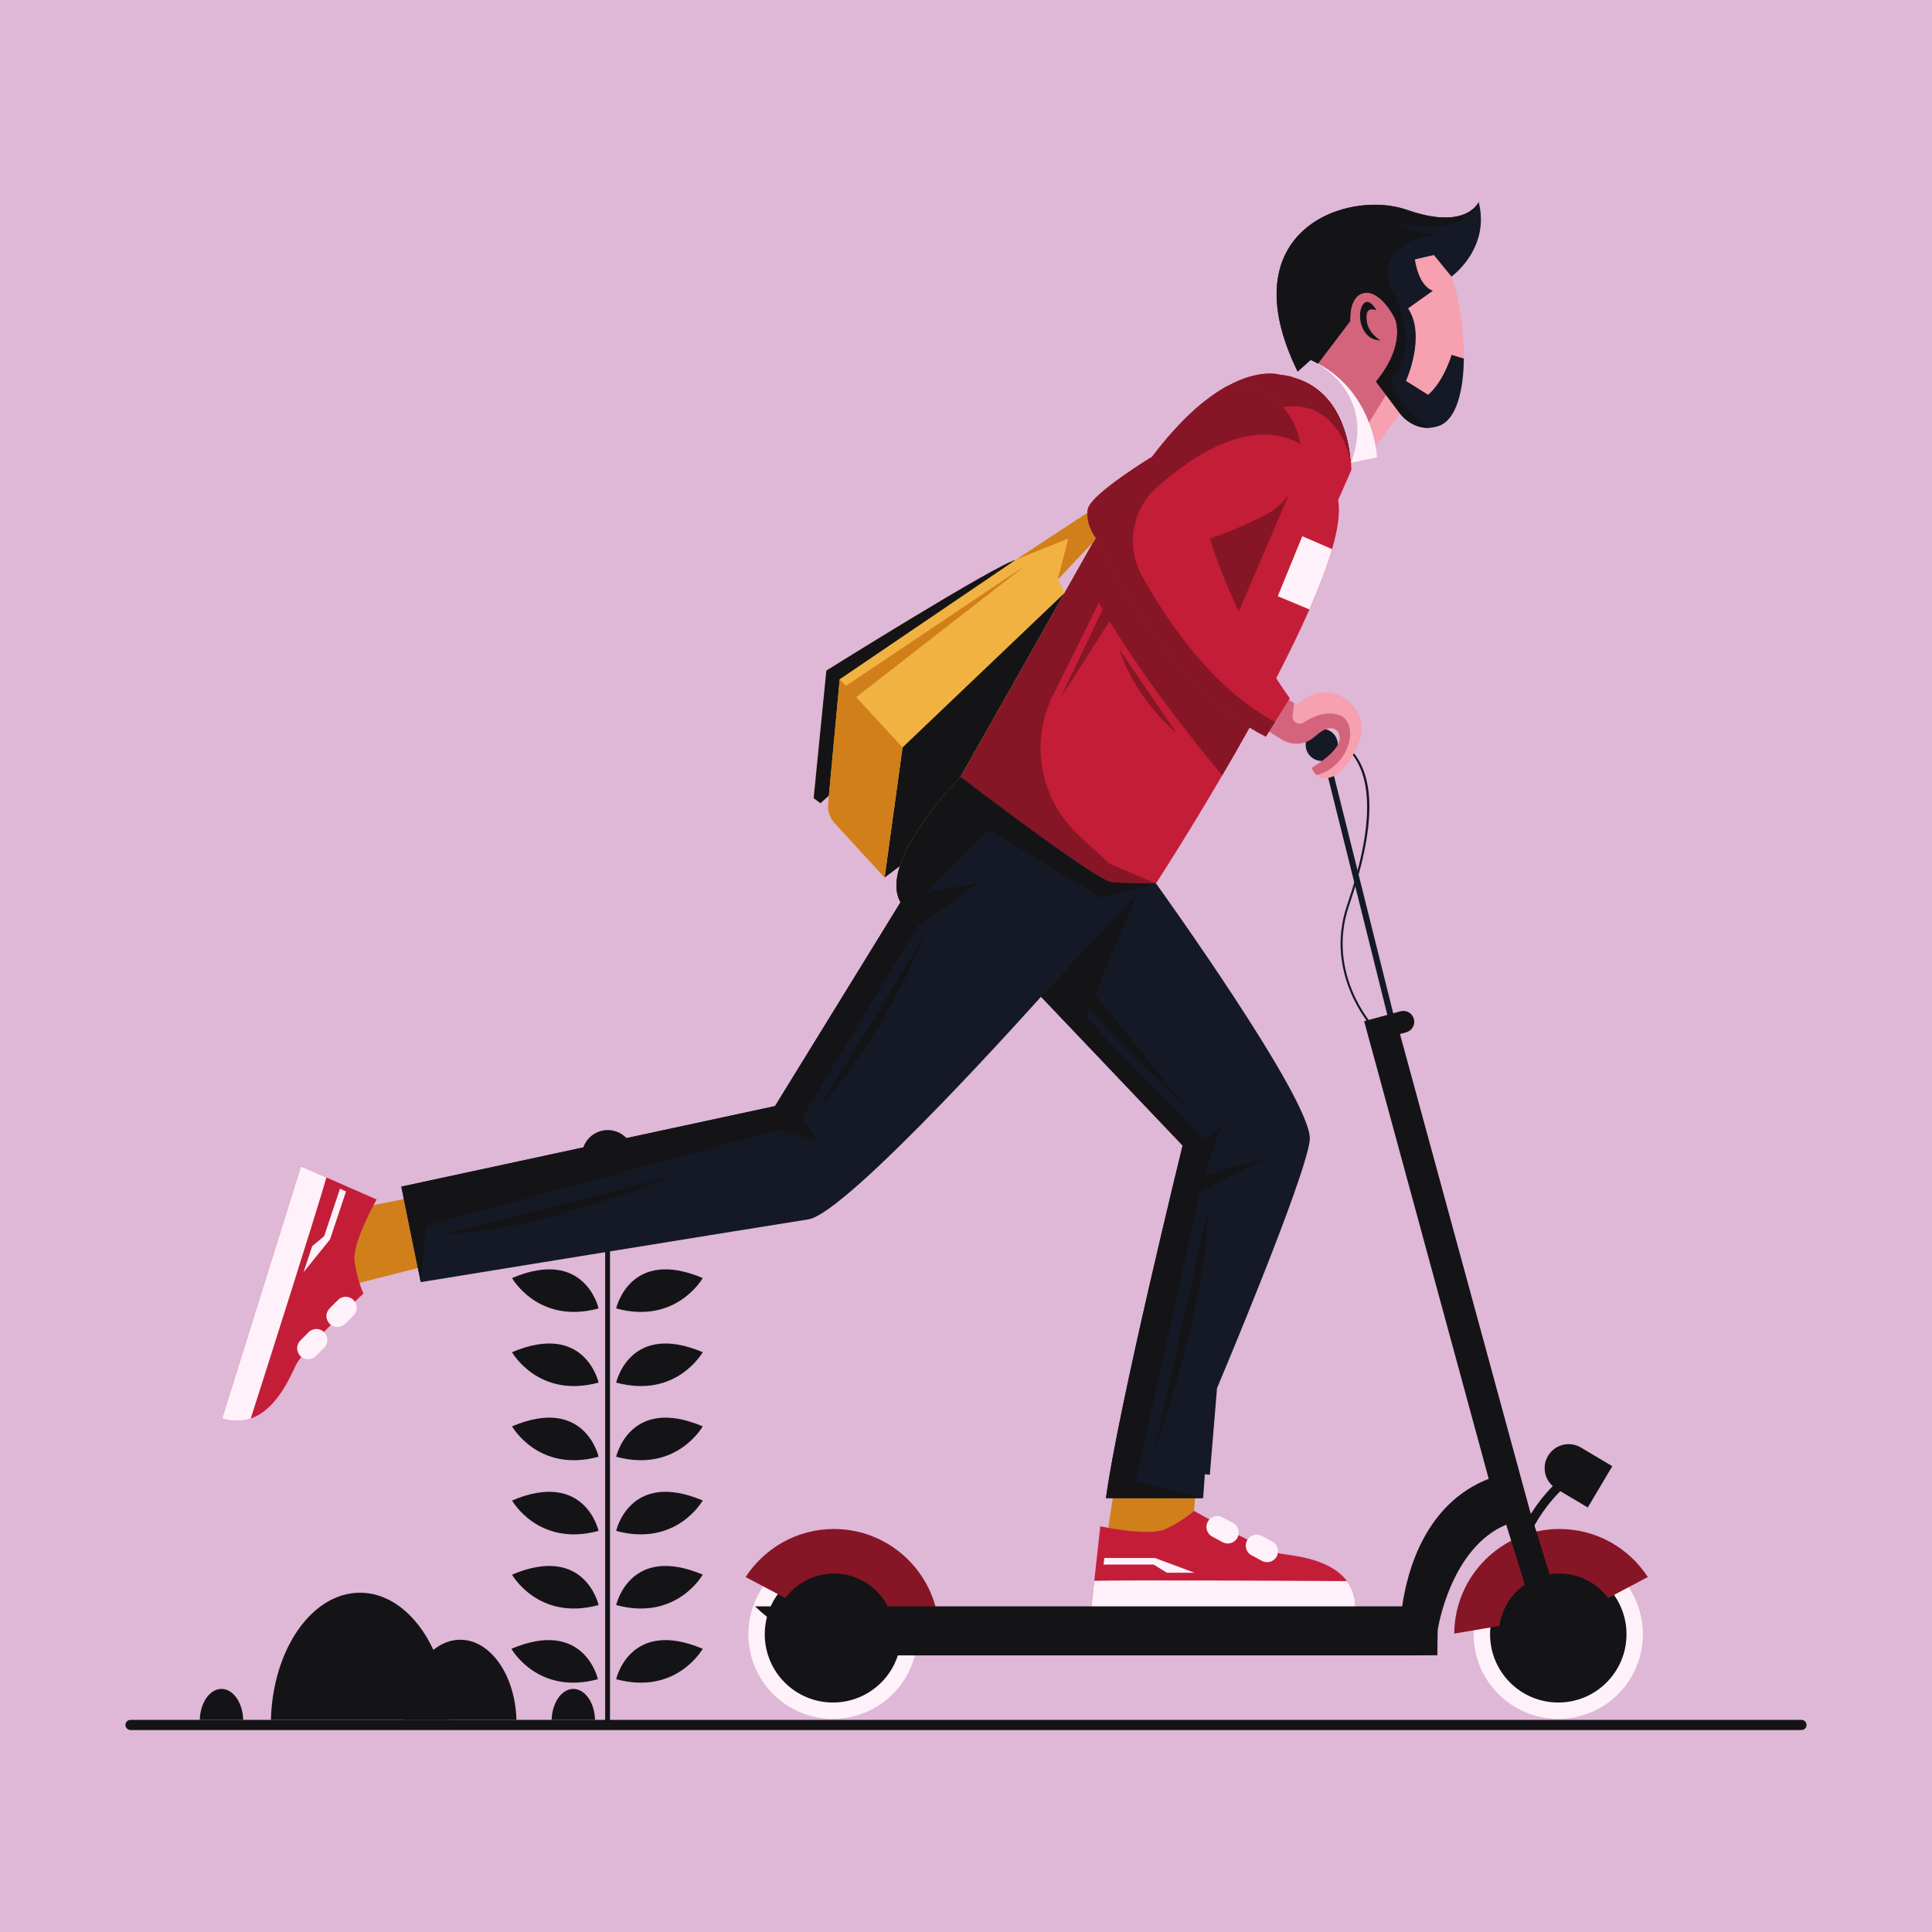
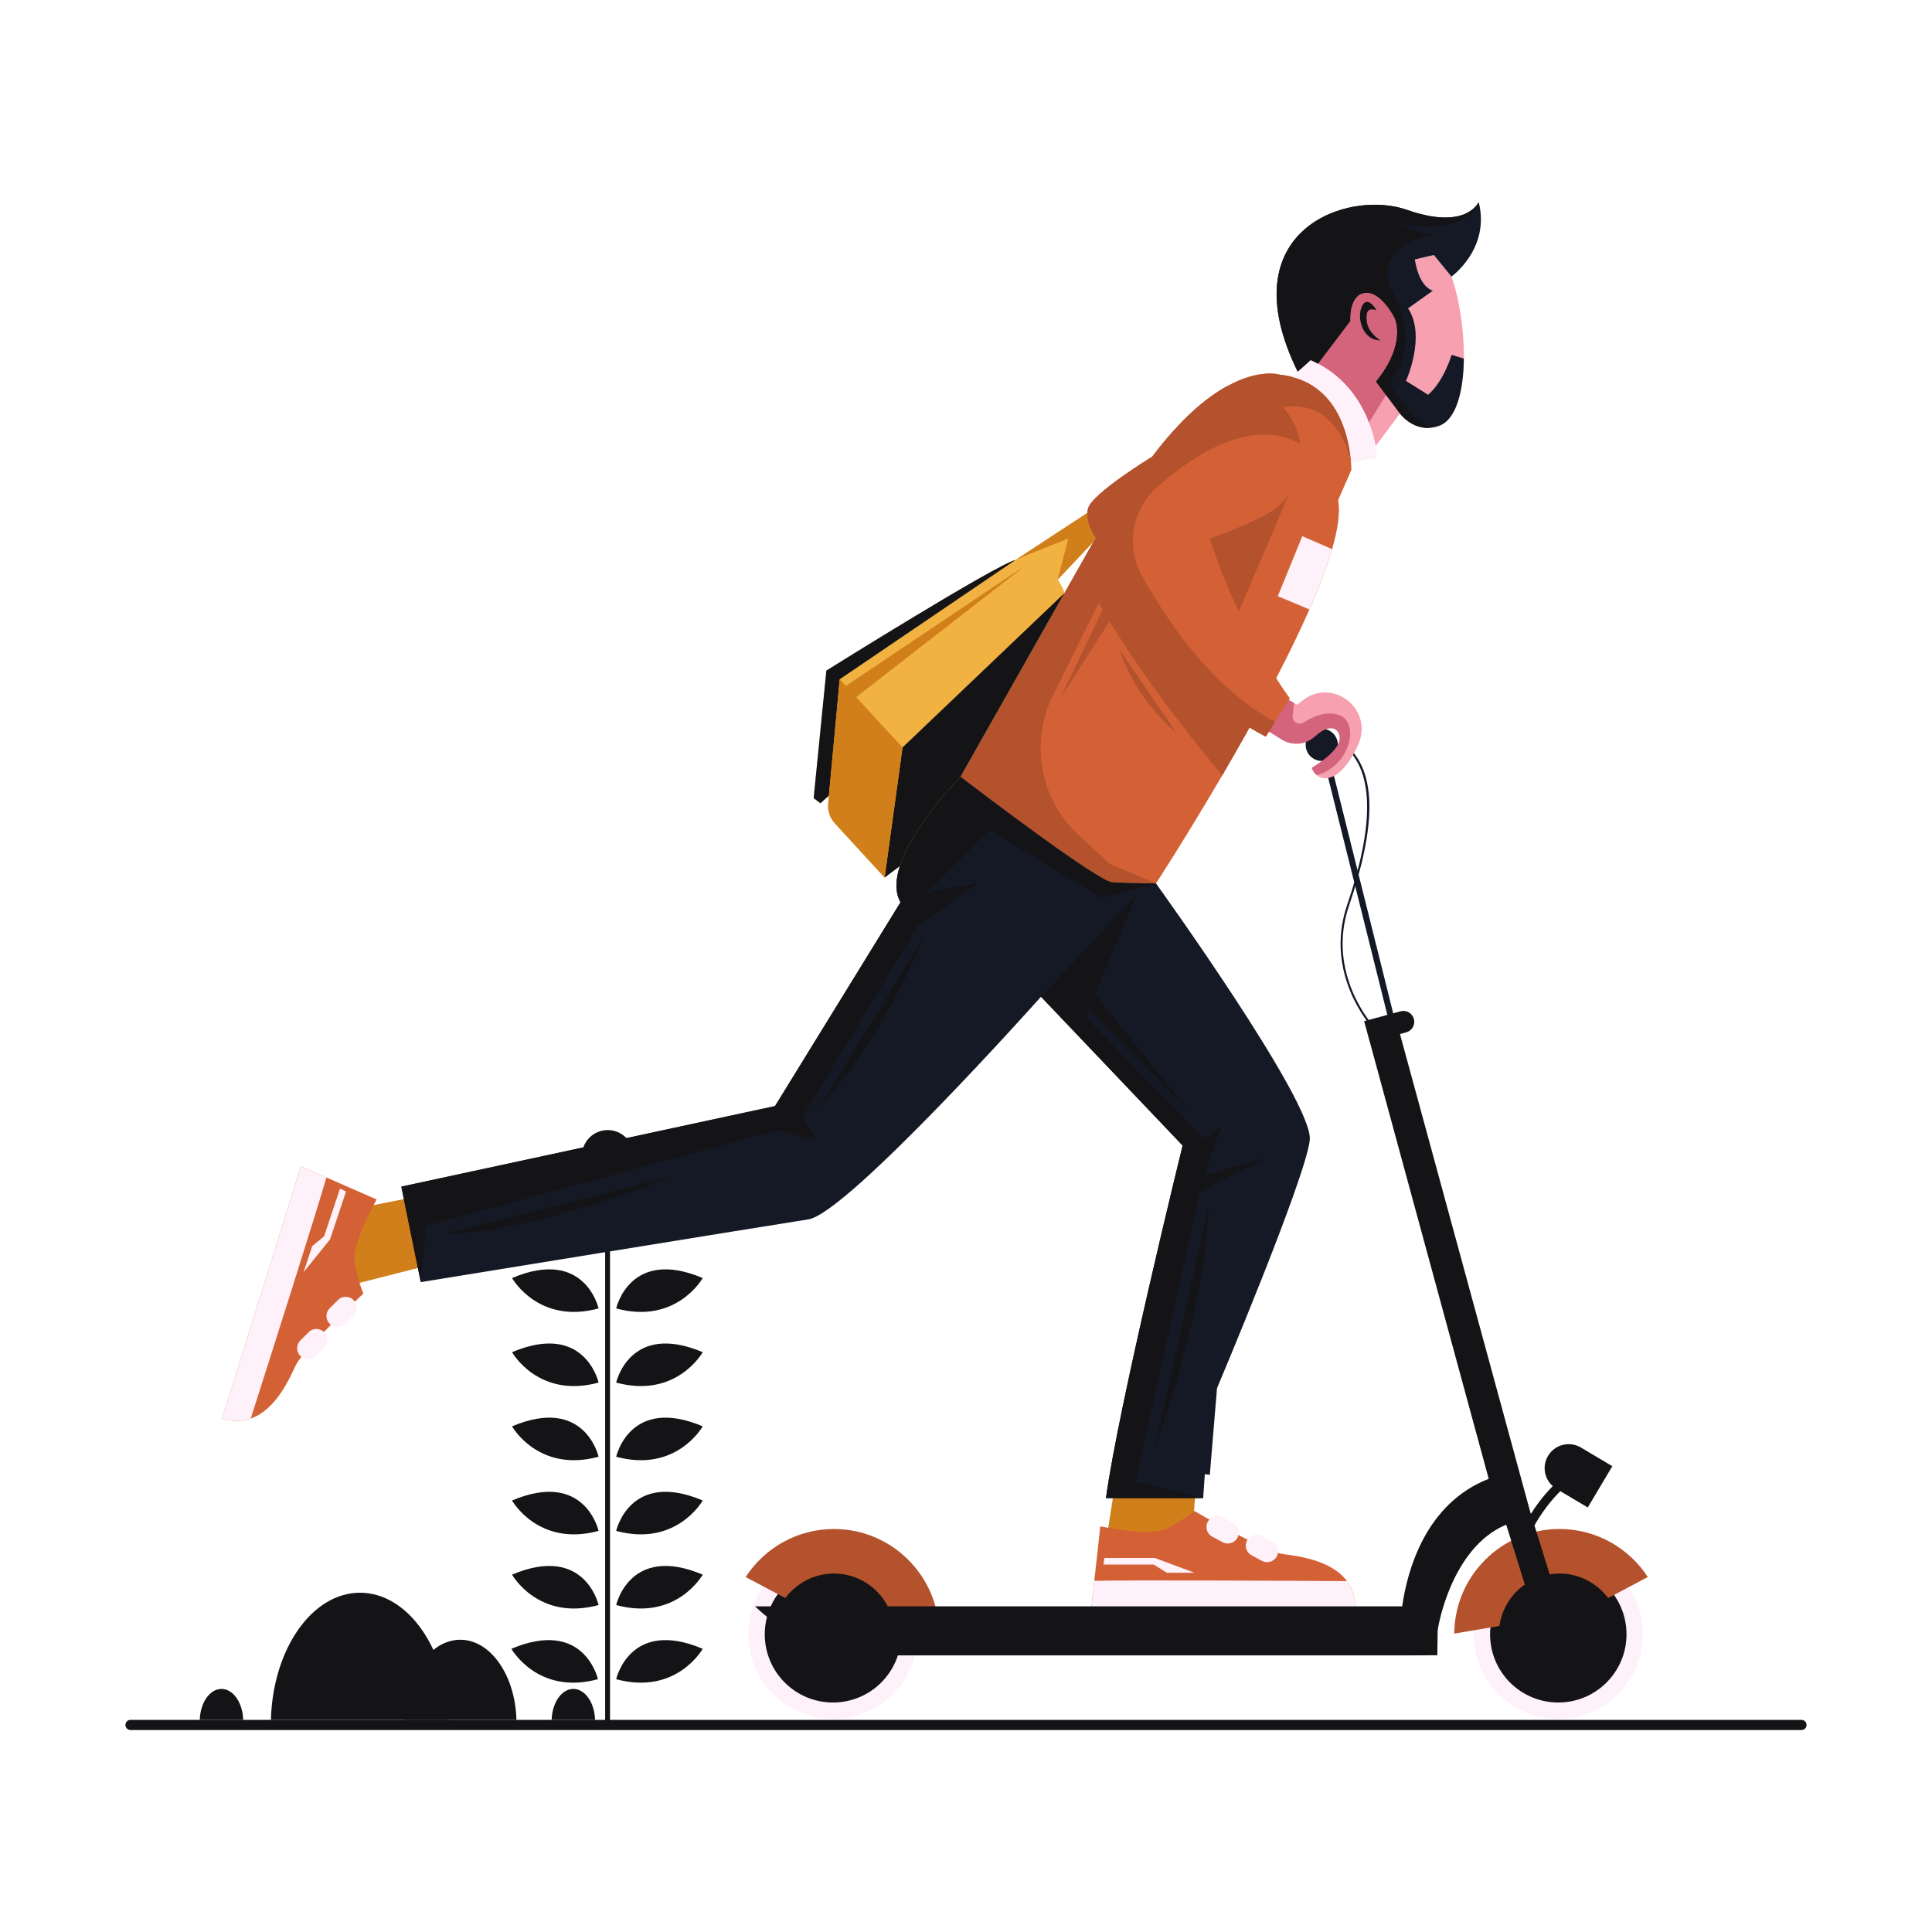
<svg xmlns="http://www.w3.org/2000/svg" version="1.1" id="svg2" width="2666.667" height="2666.667" viewBox="0 0 2666.667 2666.667">
  <defs id="defs6" />
  <g id="g8" transform="matrix(1.333333,0,0,-1.333333,0,2666.667)">
    <g id="g10" transform="scale(0.1)">
-       <path d="M 20000,0 H 0 V 20000 H 20000 V 0" style="fill:#dfb7d7;fill-opacity:1;fill-rule:nonzero;stroke:none" id="path12" />
      <path d="m 6378.7,2617 c 624.69,-169.4 895.87,314.8 895.87,314.8 C 6519.14,3251.4 6378.7,2617 6378.7,2617" style="fill:#141417;fill-opacity:1;fill-rule:nonzero;stroke:none" id="path14" />
      <path d="m 5293.98,2931.8 c 0,0 271.19,-484.2 895.87,-314.8 0,0 -140.43,634.4 -895.87,314.8" style="fill:#141417;fill-opacity:1;fill-rule:nonzero;stroke:none" id="path16" />
      <path d="m 6378.7,3384.6 c 624.69,-169.4 895.87,314.8 895.87,314.8 C 6519.14,4019 6378.7,3384.6 6378.7,3384.6" style="fill:#141417;fill-opacity:1;fill-rule:nonzero;stroke:none" id="path18" />
      <path d="m 5300.69,3699.4 c 0,0 271.18,-484.2 895.87,-314.8 0,0 -140.43,634.4 -895.87,314.8" style="fill:#141417;fill-opacity:1;fill-rule:nonzero;stroke:none" id="path20" />
      <path d="M 6378.7,4152.2 C 7003.39,3982.8 7274.57,4467 7274.57,4467 6519.14,4786.6 6378.7,4152.2 6378.7,4152.2" style="fill:#141417;fill-opacity:1;fill-rule:nonzero;stroke:none" id="path22" />
      <path d="m 5300.69,4467 c 0,0 271.18,-484.2 895.87,-314.8 0,0 -140.43,634.4 -895.87,314.8" style="fill:#141417;fill-opacity:1;fill-rule:nonzero;stroke:none" id="path24" />
      <path d="m 6378.7,4919.8 c 624.69,-169.4 895.87,314.8 895.87,314.8 -755.43,319.6 -895.87,-314.8 -895.87,-314.8" style="fill:#141417;fill-opacity:1;fill-rule:nonzero;stroke:none" id="path26" />
      <path d="m 5300.69,5234.6 c 0,0 271.18,-484.2 895.87,-314.8 0,0 -140.43,634.4 -895.87,314.8" style="fill:#141417;fill-opacity:1;fill-rule:nonzero;stroke:none" id="path28" />
      <path d="m 6378.7,5687.5 c 624.69,-169.5 895.87,314.7 895.87,314.7 -755.43,319.6 -895.87,-314.7 -895.87,-314.7" style="fill:#141417;fill-opacity:1;fill-rule:nonzero;stroke:none" id="path30" />
      <path d="m 5300.69,6002.2 c 0,0 271.18,-484.2 895.87,-314.7 0,0 -140.43,634.3 -895.87,314.7" style="fill:#141417;fill-opacity:1;fill-rule:nonzero;stroke:none" id="path32" />
      <path d="m 6378.7,6455.1 c 624.69,-169.5 895.87,314.7 895.87,314.7 -755.43,319.6 -895.87,-314.7 -895.87,-314.7" style="fill:#141417;fill-opacity:1;fill-rule:nonzero;stroke:none" id="path34" />
      <path d="m 5300.69,6769.8 c 0,0 271.18,-484.2 895.87,-314.7 0,0 -140.43,634.3 -895.87,314.7" style="fill:#141417;fill-opacity:1;fill-rule:nonzero;stroke:none" id="path36" />
      <path d="m 6378.7,7222.7 c 624.69,-169.5 895.87,314.7 895.87,314.7 C 6519.14,7857 6378.7,7222.7 6378.7,7222.7" style="fill:#141417;fill-opacity:1;fill-rule:nonzero;stroke:none" id="path38" />
      <path d="m 5300.69,7537.4 c 0,0 271.18,-484.2 895.87,-314.7 0,0 -140.43,634.3 -895.87,314.7" style="fill:#141417;fill-opacity:1;fill-rule:nonzero;stroke:none" id="path40" />
      <path d="m 6558.46,8034.4 c 0,147.6 -119.67,267.3 -267.3,267.3 -147.62,0 -267.29,-119.7 -267.29,-267.3 0,-138.7 105.51,-252.6 240.59,-266 V 2146.7 h 50.32 v 5621.5 c 136.55,11.9 243.68,126.5 243.68,266.2" style="fill:#141417;fill-opacity:1;fill-rule:nonzero;stroke:none" id="path42" />
      <path d="m 15153.7,16288 c -3.7,-336.7 -78.9,-632 -255.6,-695.7 -249.2,-89.5 -405.6,127.4 -405.6,127.4 l -252.8,-338.2 c -11.5,63.7 -31.8,149 -68.3,242.7 -67.8,177.1 -190.5,385.7 -411.9,540.7 -36,25.3 -74.3,48.9 -115.8,71 l 334,440.6 c 0,0 -18.5,269 150.4,291.6 168.4,23 309.5,-259.8 309.5,-259.8 l 66.9,48 72,51.2 257.4,183.6 c -154.5,49.9 -186.8,323.4 -186.8,323.4 l 196.1,45.7 182.2,-223.3 c 82.6,-232.5 131.9,-556.4 128.3,-848.9" style="fill:#f6a0b0;fill-opacity:1;fill-rule:nonzero;stroke:none" id="path44" />
      <path d="m 14521.1,16174.5 -162.8,-246.3 -186.9,-304 c -67.8,177.1 -190.5,385.7 -411.9,540.7 -36,25.3 -74.3,48.9 -115.8,71 l 334,440.6 c 0,0 -18.5,269 150.4,291.6 168.4,23 309.5,-259.8 309.5,-259.8 l 66.9,48 c 9.3,-183.1 16.6,-581.8 16.6,-581.8" style="fill:#d3647c;fill-opacity:1;fill-rule:nonzero;stroke:none" id="path46" />
-       <path d="m 13989.2,15135.1 -137,-312.8 c 23.1,-123.6 -2.3,-298.9 -62.3,-507 -54,-185.9 -135.6,-398.1 -234.8,-624.2 -100.1,-227.9 -218.2,-469.7 -344.2,-711.9 -89,-171.1 -182.2,-343.2 -275.4,-510.7 -95.5,-171.1 -191,-338.1 -283.3,-495.5 -371.8,-636.2 -685.5,-1118.3 -685.5,-1118.3 0,0 -293.5,0 -454.5,11.6 -148.5,10.6 -1362.8,934.6 -1545.5,1073.5 -13.84,10.6 -21.68,16.6 -23.07,17.5 -0.46,0.5 -0.46,1 -0.46,1 l 1076.33,1902.6 c 0,0.4 0,0.4 0,0.4 l 301.3,532.4 21.2,37.9 c 0,0 -96.4,120.8 -84.9,259.7 0.9,14.3 3.2,28.6 6.9,43.4 38.8,155.9 663.9,537 663.9,537 299,397.2 563.8,614 776.5,730.8 336.7,185 542.5,119 542.5,119 44.7,-4.6 87.2,-12 126.9,-22.2 514.8,-130.1 599.3,-686.9 612.6,-889.9 3.3,-46.1 2.8,-74.3 2.8,-74.3" style="fill:#c41d38;fill-opacity:1;fill-rule:nonzero;stroke:none" id="path48" />
-       <path d="m 12749.6,15560.9 667.1,-506.5 -699.4,-1632.3 218.2,-953.6 c -95.5,-171.1 -191,-338.1 -283.3,-495.5 -257,307.3 -887.6,1089.3 -1277.5,1786.8 l -474.3,-957 c -243,-490.3 -133.1,-1082.2 269.7,-1452.5 l 317.2,-291.7 479.4,-203.9 c 0,0 -293.5,0 -454.5,11.6 -148.5,10.6 -1362.8,934.6 -1545.5,1073.5 -13.84,10.6 -21.68,16.6 -23.07,17.5 -0.46,0.5 -0.46,1 -0.46,1 l 1076.33,1902.6 c 0,0.4 0,0.4 0,0.4 l 301.3,532.4 21.2,37.9 c 0,0 -96.4,120.8 -84.9,259.7 0.9,14.3 3.2,28.6 6.9,43.4 38.8,155.9 663.9,537 663.9,537 299,397.2 563.8,614 776.5,730.8 336.7,185 542.5,119 542.5,119 44.7,-4.6 87.2,-12 126.9,-22.2 514.8,-130.1 599.3,-686.9 612.6,-889.9 0,0 -175.7,1034.8 -1236.8,351.5" style="fill:#861625;fill-opacity:1;fill-rule:nonzero;stroke:none" id="path50" />
+       <path d="m 13989.2,15135.1 -137,-312.8 c 23.1,-123.6 -2.3,-298.9 -62.3,-507 -54,-185.9 -135.6,-398.1 -234.8,-624.2 -100.1,-227.9 -218.2,-469.7 -344.2,-711.9 -89,-171.1 -182.2,-343.2 -275.4,-510.7 -95.5,-171.1 -191,-338.1 -283.3,-495.5 -371.8,-636.2 -685.5,-1118.3 -685.5,-1118.3 0,0 -293.5,0 -454.5,11.6 -148.5,10.6 -1362.8,934.6 -1545.5,1073.5 -13.84,10.6 -21.68,16.6 -23.07,17.5 -0.46,0.5 -0.46,1 -0.46,1 l 1076.33,1902.6 c 0,0.4 0,0.4 0,0.4 l 301.3,532.4 21.2,37.9 c 0,0 -96.4,120.8 -84.9,259.7 0.9,14.3 3.2,28.6 6.9,43.4 38.8,155.9 663.9,537 663.9,537 299,397.2 563.8,614 776.5,730.8 336.7,185 542.5,119 542.5,119 44.7,-4.6 87.2,-12 126.9,-22.2 514.8,-130.1 599.3,-686.9 612.6,-889.9 3.3,-46.1 2.8,-74.3 2.8,-74.3" style="fill:#d36135;fill-opacity:1;fill-rule:nonzero;stroke:none" id="path48" />
+       <path d="m 12749.6,15560.9 667.1,-506.5 -699.4,-1632.3 218.2,-953.6 c -95.5,-171.1 -191,-338.1 -283.3,-495.5 -257,307.3 -887.6,1089.3 -1277.5,1786.8 l -474.3,-957 c -243,-490.3 -133.1,-1082.2 269.7,-1452.5 l 317.2,-291.7 479.4,-203.9 c 0,0 -293.5,0 -454.5,11.6 -148.5,10.6 -1362.8,934.6 -1545.5,1073.5 -13.84,10.6 -21.68,16.6 -23.07,17.5 -0.46,0.5 -0.46,1 -0.46,1 l 1076.33,1902.6 c 0,0.4 0,0.4 0,0.4 l 301.3,532.4 21.2,37.9 c 0,0 -96.4,120.8 -84.9,259.7 0.9,14.3 3.2,28.6 6.9,43.4 38.8,155.9 663.9,537 663.9,537 299,397.2 563.8,614 776.5,730.8 336.7,185 542.5,119 542.5,119 44.7,-4.6 87.2,-12 126.9,-22.2 514.8,-130.1 599.3,-686.9 612.6,-889.9 0,0 -175.7,1034.8 -1236.8,351.5" style="fill:#b3522d;fill-opacity:1;fill-rule:nonzero;stroke:none" id="path50" />
      <path d="m 14198.1,9370.5 c -4.9,5.5 -495.4,549.4 -253.3,1259.3 273.5,801.8 276.7,1343.8 9.3,1611.1 l 14.9,14.9 c 277.3,-277.3 275.9,-811.4 -4.3,-1632.8 -238.1,-698.2 244,-1232.9 248.9,-1238.2 l -15.5,-14.3" style="fill:#141925;fill-opacity:1;fill-rule:nonzero;stroke:none" id="path52" />
      <path d="m 14375.8,9436.9 -711.5,2852 61.2,15.2 711.5,-2851.9 -61.2,-15.3" style="fill:#141925;fill-opacity:1;fill-rule:nonzero;stroke:none" id="path54" />
      <path d="m 3788.28,7509.5 590.32,116 105.42,-711.6 -911.84,-231.9 c 0,0 -52.7,511.3 216.1,827.5" style="fill:#d07f1a;fill-opacity:1;fill-rule:nonzero;stroke:none" id="path56" />
      <path d="m 11527.8,4541.6 -77.4,-501.6 774.4,29.5 135.8,290.3 22.8,292.4 -855.6,-110.6" style="fill:#d07f1a;fill-opacity:1;fill-rule:nonzero;stroke:none" id="path58" />
-       <path d="m 14031.7,3349 h -2734.9 l 31.3,286.5 62.3,564.2 c 0,0 501.5,-110.2 678.2,-27.6 176.2,83 292,187.7 292,187.7 0,0 728.1,-419.3 915.8,-446.6 141.7,-20.7 500.6,-55.3 667.1,-280.9 54.5,-72.5 88.2,-164.7 88.2,-283.3" style="fill:#c41d38;fill-opacity:1;fill-rule:nonzero;stroke:none" id="path60" />
+       <path d="m 14031.7,3349 h -2734.9 l 31.3,286.5 62.3,564.2 c 0,0 501.5,-110.2 678.2,-27.6 176.2,83 292,187.7 292,187.7 0,0 728.1,-419.3 915.8,-446.6 141.7,-20.7 500.6,-55.3 667.1,-280.9 54.5,-72.5 88.2,-164.7 88.2,-283.3" style="fill:#d36135;fill-opacity:1;fill-rule:nonzero;stroke:none" id="path60" />
      <path d="m 14031.7,3349 h -2734.9 l 31.3,286.5 c 394.5,9.2 2026.8,0.5 2615.4,-3.2 54.5,-72.5 88.2,-164.7 88.2,-283.3" style="fill:#fef1f9;fill-opacity:1;fill-rule:nonzero;stroke:none" id="path62" />
-       <path d="m 2299.07,5315.8 815.9,2610.2 264.08,-115.3 519.93,-227.7 c 0,0 -254.85,-445.8 -228.75,-639 26.69,-193 92.09,-334.7 92.09,-334.7 0,0 -617.44,-569.8 -699.43,-740.9 -62.08,-129 -202.18,-461.2 -467.18,-552.9 -85.37,-30.4 -183.48,-35 -296.64,0.3" style="fill:#c41d38;fill-opacity:1;fill-rule:nonzero;stroke:none" id="path64" />
+       <path d="m 2299.07,5315.8 815.9,2610.2 264.08,-115.3 519.93,-227.7 c 0,0 -254.85,-445.8 -228.75,-639 26.69,-193 92.09,-334.7 92.09,-334.7 0,0 -617.44,-569.8 -699.43,-740.9 -62.08,-129 -202.18,-461.2 -467.18,-552.9 -85.37,-30.4 -183.48,-35 -296.64,0.3" style="fill:#d36135;fill-opacity:1;fill-rule:nonzero;stroke:none" id="path64" />
      <path d="m 2299.07,5315.8 815.9,2610.2 264.08,-115.3 c -108.87,-379.3 -604.19,-1934.5 -783.34,-2495.2 -85.37,-30.4 -183.48,-35 -296.64,0.3" style="fill:#fef1f9;fill-opacity:1;fill-rule:nonzero;stroke:none" id="path66" />
      <path d="m 17007.1,3081.9 c 0,-483.6 -392.1,-875.7 -875.7,-875.7 -483.7,0 -875.8,392.1 -875.8,875.7 0,483.7 392.1,875.8 875.8,875.8 483.6,0 875.7,-392.1 875.7,-875.8" style="fill:#fef1f9;fill-opacity:1;fill-rule:nonzero;stroke:none" id="path68" />
      <path d="m 16837.6,3081.9 c 0,-390 -316.2,-706.2 -706.2,-706.2 -390.1,0 -706.2,316.2 -706.2,706.2 0,390.1 316.1,706.2 706.2,706.2 390,0 706.2,-316.1 706.2,-706.2" style="fill:#141417;fill-opacity:1;fill-rule:nonzero;stroke:none" id="path70" />
      <path d="m 9498.76,3081.9 c 0,-483.6 -392.09,-875.7 -875.76,-875.7 -483.67,0 -875.76,392.1 -875.76,875.7 0,483.7 392.09,875.8 875.76,875.8 483.67,0 875.76,-392.1 875.76,-875.8" style="fill:#fef1f9;fill-opacity:1;fill-rule:nonzero;stroke:none" id="path72" />
      <path d="m 9329.21,3081.9 c 0,-390 -316.18,-706.2 -706.21,-706.2 -390.03,0 -706.21,316.2 -706.21,706.2 0,390.1 316.18,706.2 706.21,706.2 390.03,0 706.21,-316.1 706.21,-706.2" style="fill:#141417;fill-opacity:1;fill-rule:nonzero;stroke:none" id="path74" />
      <path d="m 13558.8,8199.2 c -40.2,-390.8 -960.1,-2569.3 -960.1,-2569.3 l -74.7,-896.8 -51.7,5.5 -17.1,-246.8 H 11449 c 126.4,937 793.5,3649.7 793.5,3649.7 L 10776.4,9682 c 0,0 -1999.99,-2241.7 -2408.28,-2304.9 -408.3,-63.3 -4012.36,-649.6 -4012.36,-649.6 l -201.15,988.6 3868.42,833.7 1298.7,2109.3 0.46,0.5 c -59.05,104.2 -52.13,235.7 -7.38,374.1 137.48,427.2 628.36,924.6 628.36,924.6 0,0 0,-0.5 0.46,-1 1.39,-0.9 9.23,-6.9 23.07,-17.5 182.7,-138.9 1397,-1062.9 1545.5,-1073.5 161,-11.6 454.5,-11.6 454.5,-11.6 0,0 1632.2,-2264.8 1592.1,-2655.5" style="fill:#141925;fill-opacity:1;fill-rule:nonzero;stroke:none" id="path76" />
-       <path d="m 8129.65,3457.1 c 114.72,153.5 297.28,253.5 503.21,253.5 317.17,0 579.51,-236.4 621.93,-542.1 l 467.85,-79.5 c -3.84,597.8 -491.14,1082.9 -1089.78,1082.9 -382.53,0 -719.41,-198.2 -913.97,-497.2 l 410.76,-217.6" style="fill:#861625;fill-opacity:1;fill-rule:nonzero;stroke:none" id="path78" />
-       <path d="m 16647.4,3457.1 c -114.7,153.5 -297.2,253.5 -503.2,253.5 -317.1,0 -579.5,-236.4 -621.9,-542.1 l -467.8,-79.5 c 3.8,597.8 491.1,1082.9 1089.7,1082.9 382.6,0 719.5,-198.2 914,-497.2 l -410.8,-217.6" style="fill:#861625;fill-opacity:1;fill-rule:nonzero;stroke:none" id="path80" />
+       <path d="m 8129.65,3457.1 c 114.72,153.5 297.28,253.5 503.21,253.5 317.17,0 579.51,-236.4 621.93,-542.1 l 467.85,-79.5 c -3.84,597.8 -491.14,1082.9 -1089.78,1082.9 -382.53,0 -719.41,-198.2 -913.97,-497.2 l 410.76,-217.6" style="fill:#b3522d;fill-opacity:1;fill-rule:nonzero;stroke:none" id="path78" />
+       <path d="m 16647.4,3457.1 c -114.7,153.5 -297.2,253.5 -503.2,253.5 -317.1,0 -579.5,-236.4 -621.9,-542.1 l -467.8,-79.5 c 3.8,597.8 491.1,1082.9 1089.7,1082.9 382.6,0 719.5,-198.2 914,-497.2 l -410.8,-217.6" style="fill:#b3522d;fill-opacity:1;fill-rule:nonzero;stroke:none" id="path80" />
      <path d="m 14254.5,15265.2 -268.1,-55.8 c -13.3,203 -97.8,759.8 -612.6,889.9 l 59.9,53.6 134.3,120.4 c 0,0 4.6,-1.9 12.5,-6 21.6,-9.7 42.9,-20.3 63.2,-31.4 41.5,-22.1 79.8,-45.7 115.8,-71 338.6,-237.2 446.5,-598.9 480.2,-783.4 12.9,-71.5 14.8,-116.3 14.8,-116.3" style="fill:#fef1f9;fill-opacity:1;fill-rule:nonzero;stroke:none" id="path82" />
      <path d="m 15026.8,16326.3 126.9,-38.3 c -3.7,-336.7 -78.9,-632 -255.6,-695.7 -32.8,-11.5 -63.7,-18 -93.2,-20.3 -194.2,-16.1 -312.4,147.7 -312.4,147.7 l -247.7,329.8 c 324.8,398.2 192.8,658.8 192.8,658.8 0,0 -141.1,282.8 -309.5,259.8 -168.9,-22.6 -150.4,-291.6 -150.4,-291.6 l -334,-440.6 c -24.5,13.4 -49.4,25.8 -75.7,37.4 l -134.3,-120.4 c -718.7,1464.7 516.8,1891 1131.3,1674.7 591,-207.7 729.8,55.3 741.4,79.8 0.9,1.4 0.9,1.8 0.9,1.8 122.7,-483.5 -281.9,-772.3 -281.9,-772.3 l -182.2,223.3 -196.1,-45.7 c 0,0 32.3,-273.5 186.8,-323.4 l -257.4,-183.6 c 189.6,-286.5 -21.7,-750.6 -21.7,-750.6 l 228.9,-143.9 c 165.6,143.9 243.1,413.3 243.1,413.3" style="fill:#141925;fill-opacity:1;fill-rule:nonzero;stroke:none" id="path84" />
      <path d="m 11320.8,14393.7 -371.9,-394.4 c 31.8,-42 56.8,-88.6 70.6,-138 0,0 0,0 0,-0.4 L 9943.17,11958.3 c 0,0 -490.88,-497.4 -628.36,-924.6 l -157.32,-118.1 -516.71,562.9 c -49.37,53.9 -73.82,125.9 -67.36,198.3 l 7.38,87.2 -87.66,-78.9 -70.12,52.6 131.48,1320.4 c 0,0 1748.5,1093 1958.4,1145.6 l 744.2,487.6 c -11.5,-138.9 84.9,-259.7 84.9,-259.7 l -21.2,-37.9" style="fill:#f1b242;fill-opacity:1;fill-rule:nonzero;stroke:none" id="path86" />
      <path d="m 16113.7,3005.8 c -72.9,-22.6 -150.8,18.4 -173.4,91.3 l -347.9,1118.8 c -0.4,0.2 -0.6,0.2 -1,0.4 -568.3,-236.7 -708.6,-1063.8 -709,-1101.2 l -3.2,-250.5 -250.6,-0.9 h -5556 c -468.73,0 -919.01,181.7 -1256.26,507.4 h 6698.86 c 53.9,376.1 242.6,1064.4 895.9,1320.4 l -1230,4519.4 h -0.4 l -59.1,217.8 376.5,102.3 c 60.1,16.4 122.1,-19.1 138.4,-79.3 v 0 c 16.3,-60.1 -19.2,-122 -79.3,-138.4 l -64.7,-17.5 1346.7,-4940.6 365.4,-1176 c 22.6,-72.9 -18,-150.4 -90.9,-173.4" style="fill:#141417;fill-opacity:1;fill-rule:nonzero;stroke:none" id="path88" />
      <path d="M 11019.5,13860.9 9943.17,11958.3 c 0,0 -490.88,-497.4 -628.36,-924.6 l -157.32,-118.1 185.46,1346.7 1676.55,1598.6" style="fill:#141417;fill-opacity:1;fill-rule:nonzero;stroke:none" id="path90" />
      <path d="M 10512.9,14203.7 8692.45,12968.2 8580.8,11764 l -87.66,-78.9 -70.12,52.6 131.48,1320.4 c 0,0 1748.5,1093 1958.4,1145.6" style="fill:#141417;fill-opacity:1;fill-rule:nonzero;stroke:none" id="path92" />
      <path d="m 14249,16789.8 c 0,0 -76,132.7 -132.4,67.4 -81.4,-94.2 -36.2,-378.1 173.4,-380.5 0,0 -130.1,74.7 -142.1,204.7 -12.1,130 43.3,122.8 101.1,108.4" style="fill:#141417;fill-opacity:1;fill-rule:nonzero;stroke:none" id="path94" />
      <path d="m 14067.6,12310.7 c -67.3,-169.7 -179.4,-308.1 -263.4,-346.4 -84,-37.9 -139.8,-18 -174.4,12 -36.9,31.3 -50.7,74.7 -50.7,74.7 164.2,99.6 289.7,216.4 289.7,307.3 0,90.8 -86.3,164.2 -242.2,30 -9.7,-8.4 -19.4,-16.7 -28.6,-24 -94.1,-76.6 -226.1,-83.5 -329,-19.9 -81.6,50.3 -161.4,100.1 -161.4,100.1 l 199.3,329 89,-50.8 31.8,-18.4 c 21.7,18 43,34.6 63.3,49.8 306.3,229.3 717.4,-87.2 576.6,-443.4" style="fill:#f6a0b0;fill-opacity:1;fill-rule:nonzero;stroke:none" id="path96" />
      <path d="m 13849.7,12289.5 c 0,-92.1 -74.7,-166.7 -166.8,-166.7 -92.1,0 -166.8,74.6 -166.8,166.7 0,92.1 74.7,166.8 166.8,166.8 92.1,0 166.8,-74.7 166.8,-166.8" style="fill:#141925;fill-opacity:1;fill-rule:nonzero;stroke:none" id="path98" />
      <path d="m 16690.6,4822 -324.9,193.2 c -118,70.2 -270.5,31.4 -340.7,-86.6 -62,-104.2 -38.7,-235.2 48.9,-312.7 -207.5,-212.3 -297.4,-416.6 -301.4,-425.8 l 84.7,-36.6 c 0.9,2.1 90.7,205.3 295.2,410.2 l 284.2,-169 254,427.3" style="fill:#141417;fill-opacity:1;fill-rule:nonzero;stroke:none" id="path100" />
      <path d="m 8707.11,3081.9 c 0,-46.4 -37.66,-84.1 -84.11,-84.1 -46.46,0 -84.11,37.7 -84.11,84.1 0,46.5 37.65,84.2 84.11,84.2 46.45,0 84.11,-37.7 84.11,-84.2" style="fill:#141417;fill-opacity:1;fill-rule:nonzero;stroke:none" id="path102" />
      <path d="m 9342.95,12262.3 -185.46,-1346.7 -516.71,562.9 c -49.37,53.9 -73.82,125.9 -67.36,198.3 l 7.38,87.2 111.65,1204.2 650.5,-705.9" style="fill:#d07f1a;fill-opacity:1;fill-rule:nonzero;stroke:none" id="path104" />
      <path d="m 11755.4,4661.1 699.8,-169.3 H 11449 c 126.4,937 793.5,3649.7 793.5,3649.7 l -1466.1,1540.5 990.9,1058.8 c -15.6,-37.9 -523.6,-1248 -523.6,-1266.5 0,-18.4 1230,-1273.3 1230,-1273.3 l 168.4,143.5 -174.9,-512.1 636.7,181.3 -680.5,-349.7 -668,-3002.9" style="fill:#141417;fill-opacity:1;fill-rule:nonzero;stroke:none" id="path106" />
      <path d="m 11966.7,10854.7 -561.1,-150.8 -1162.6,703 -642.15,-642.1 529.15,95.5 -624.65,-442.9 -1197.67,-1978.3 147.63,-243.2 -407.83,104.3 -3635.9,-989.1 -55.82,-583.6 -201.15,988.6 3868.42,833.7 1298.7,2109.3 0.46,0.5 c -59.05,104.2 -52.13,235.7 -7.38,374.1 137.48,427.2 628.36,924.6 628.36,924.6 0,0 0,-0.5 0.46,-1 1.39,-0.9 9.23,-6.9 23.07,-17.5 182.7,-138.9 1397,-1062.9 1545.5,-1073.5 161,-11.6 454.5,-11.6 454.5,-11.6" style="fill:#141417;fill-opacity:1;fill-rule:nonzero;stroke:none" id="path108" />
-       <path d="m 13986.4,15209.4 c -13.3,203 -97.8,759.8 -612.6,889.9 l 59.9,53.6 134.3,120.4 c 0,0 4.6,-1.9 12.5,-6 92.2,-45.2 662,-358 405.9,-1057.9" style="fill:#dfb7d7;fill-opacity:1;fill-rule:nonzero;stroke:none" id="path110" />
      <path d="m 13629.8,11976.3 c -36.9,31.3 -50.7,74.7 -50.7,74.7 164.2,99.6 289.7,216.4 289.7,307.3 0,90.8 -86.3,164.2 -242.2,30 -9.7,-8.4 -19.4,-16.7 -28.6,-24 -94.1,-76.6 -226.1,-83.5 -329,-19.9 -81.6,50.3 -161.4,100.1 -161.4,100.1 l 199.3,329 89,-50.8 -14.3,-133.4 c -6.5,-60.9 60,-101.9 111.7,-69.2 101.4,64.3 246.6,127.1 376,74.8 210.8,-85.8 101.9,-530.1 -239.5,-618.6" style="fill:#d3647c;fill-opacity:1;fill-rule:nonzero;stroke:none" id="path112" />
-       <path d="m 13210.9,12979.2 c 85.4,-132.8 141.2,-207.6 141.2,-207.6 l -152.3,-243.6 -95.9,-153.6 c -57.2,28.6 -113.5,60 -168.4,94.1 -915.8,565.6 -1529.9,1828.4 -1588.9,1952.9 -3.2,6.9 -4.6,10.2 -4.6,10.2 0,0 -96.4,120.8 -84.9,259.7 0.9,14.3 3.2,28.6 6.9,43.4 38.8,155.9 663.9,537 663.9,537 299,397.2 563.8,614 776.5,730.8 19.3,0.9 38.2,1.8 56.7,2.3 396.8,6 648.7,-279.1 698,-598.4 45.2,-283.7 -70.1,-594.2 -385.7,-751.5 -296.6,-148.1 -548.5,-229.3 -548.5,-229.3 196.5,-633.5 506.5,-1167.7 686,-1446.4" style="fill:#c41d38;fill-opacity:1;fill-rule:nonzero;stroke:none" id="path114" />
-       <path d="m 13199.8,12528 -95.9,-153.6 c -57.2,28.6 -113.5,60 -168.4,94.1 -915.8,565.6 -1529.9,1828.4 -1588.9,1952.9 -3.2,6.9 -4.6,10.2 -4.6,10.2 0,0 -96.4,120.8 -84.9,259.7 0.9,14.3 3.2,28.6 6.9,43.4 38.8,155.9 663.9,537 663.9,537 299,397.2 563.8,614 776.5,730.8 19.3,0.9 38.2,1.8 56.7,2.3 396.8,6 648.7,-279.1 698,-598.4 -235.3,132.9 -705.8,218.7 -1442.6,-415.7 -3.7,-2.9 -7.3,-5.8 -10.9,-8.8 -283.1,-228.5 -359.5,-628.9 -182.3,-946.6 263.6,-472.5 737.4,-1171.7 1376.5,-1507.3" style="fill:#861625;fill-opacity:1;fill-rule:nonzero;stroke:none" id="path116" />
+       <path d="m 13210.9,12979.2 c 85.4,-132.8 141.2,-207.6 141.2,-207.6 l -152.3,-243.6 -95.9,-153.6 c -57.2,28.6 -113.5,60 -168.4,94.1 -915.8,565.6 -1529.9,1828.4 -1588.9,1952.9 -3.2,6.9 -4.6,10.2 -4.6,10.2 0,0 -96.4,120.8 -84.9,259.7 0.9,14.3 3.2,28.6 6.9,43.4 38.8,155.9 663.9,537 663.9,537 299,397.2 563.8,614 776.5,730.8 19.3,0.9 38.2,1.8 56.7,2.3 396.8,6 648.7,-279.1 698,-598.4 45.2,-283.7 -70.1,-594.2 -385.7,-751.5 -296.6,-148.1 -548.5,-229.3 -548.5,-229.3 196.5,-633.5 506.5,-1167.7 686,-1446.4" style="fill:#d36135;fill-opacity:1;fill-rule:nonzero;stroke:none" id="path114" />
+       <path d="m 13199.8,12528 -95.9,-153.6 c -57.2,28.6 -113.5,60 -168.4,94.1 -915.8,565.6 -1529.9,1828.4 -1588.9,1952.9 -3.2,6.9 -4.6,10.2 -4.6,10.2 0,0 -96.4,120.8 -84.9,259.7 0.9,14.3 3.2,28.6 6.9,43.4 38.8,155.9 663.9,537 663.9,537 299,397.2 563.8,614 776.5,730.8 19.3,0.9 38.2,1.8 56.7,2.3 396.8,6 648.7,-279.1 698,-598.4 -235.3,132.9 -705.8,218.7 -1442.6,-415.7 -3.7,-2.9 -7.3,-5.8 -10.9,-8.8 -283.1,-228.5 -359.5,-628.9 -182.3,-946.6 263.6,-472.5 737.4,-1171.7 1376.5,-1507.3" style="fill:#b3522d;fill-opacity:1;fill-rule:nonzero;stroke:none" id="path116" />
      <path d="M 8724.93,12878.4 10613.5,14144.5 8779.61,12718.6 Z" style="fill:#d07f1a;fill-opacity:1;fill-rule:nonzero;stroke:none" id="path118" />
      <path d="m 8463.72,8509.3 1112.64,1814.5 c 0,0 -365.17,-970 -1112.64,-1814.5" style="fill:#141417;fill-opacity:1;fill-rule:nonzero;stroke:none" id="path120" />
      <path d="M 11160.9,9669.7 12339,8465.5 11226,9838.9 Z" style="fill:#141417;fill-opacity:1;fill-rule:nonzero;stroke:none" id="path122" />
      <path d="m 12511.1,7511.2 -562.2,-2529.7 c 0,0 537.4,1471.5 562.2,2529.7" style="fill:#141417;fill-opacity:1;fill-rule:nonzero;stroke:none" id="path124" />
      <path d="m 14486.5,17686.4 c 0,0 130.1,-93.7 368.2,-115.3 0,0 -514.6,-58.7 -491,-422.9 4.1,-64 27,-125 58.8,-180.6 78.1,-136.7 263.8,-545.4 -37,-934.7 0,0 171.2,-333.1 419.4,-460.9 -194.2,-16.1 -312.4,147.7 -312.4,147.7 l -247.7,329.8 c 324.8,398.2 192.8,658.8 192.8,658.8 0,0 -141.1,282.8 -309.5,259.8 -168.9,-22.6 -150.4,-291.6 -150.4,-291.6 l -334,-440.6 c -24.5,13.4 -49.4,25.8 -75.7,37.4 l -134.3,-120.4 c -718.7,1464.7 516.8,1891 1131.3,1674.7 591,-207.7 729.8,55.3 741.4,79.8 -8.8,-26.3 -139.8,-359.9 -819.9,-221" style="fill:#141417;fill-opacity:1;fill-rule:nonzero;stroke:none" id="path126" />
      <path d="m 11342,14431.6 -21.2,-37.9 -371.9,-394.4 109.8,425.3 c 0,0 -530.1,-209.9 -545.8,-220.9 l 744.2,487.6 c -11.5,-138.9 84.9,-259.7 84.9,-259.7" style="fill:#d07f1a;fill-opacity:1;fill-rule:nonzero;stroke:none" id="path128" />
      <path d="m 4598.44,7228.6 2391.74,604.9 c 0,0 -1501.79,-611.9 -2391.74,-604.9" style="fill:#141417;fill-opacity:1;fill-rule:nonzero;stroke:none" id="path130" />
      <path d="m 12508.5,4256.5 v 0 c -37.5,-55.5 -19,-131.3 40,-163.2 l 107.2,-58 c 52.5,-28.4 118,-11.3 149.8,39.2 l 0.4,0.6 c 35.2,55.7 15.6,129.6 -42.5,160.6 l -107.6,57.4 c -51.2,27.3 -114.8,11.5 -147.3,-36.6" style="fill:#fef1f9;fill-opacity:1;fill-rule:nonzero;stroke:none" id="path132" />
      <path d="m 12915.7,4063.1 v 0 c -37.6,-55.6 -19,-131.3 40,-163.2 l 107.2,-58 c 52.4,-28.4 117.9,-11.3 149.8,39.2 l 0.4,0.6 c 35.2,55.7 15.6,129.6 -42.5,160.6 l -107.6,57.3 c -51.2,27.4 -114.8,11.6 -147.3,-36.5" style="fill:#fef1f9;fill-opacity:1;fill-rule:nonzero;stroke:none" id="path134" />
      <path d="m 3101.16,5971.5 v 0 c 42.21,-52 120.13,-56.3 167.8,-9.2 l 86.67,85.7 c 42.43,41.9 45.11,109.5 6.12,154.7 l -0.47,0.6 c -43.07,49.8 -119.44,52.6 -166.03,6 l -86.2,-86.2 c -41.05,-41 -44.45,-106.5 -7.89,-151.6" style="fill:#fef1f9;fill-opacity:1;fill-rule:nonzero;stroke:none" id="path136" />
      <path d="m 3404.7,6304.8 v 0 c 42.22,-52.1 120.13,-56.4 167.8,-9.2 l 86.68,85.6 c 42.43,42 45.1,109.6 6.11,154.8 l -0.47,0.5 c -43.07,49.9 -119.44,52.7 -166.03,6.1 l -86.2,-86.2 c -41.05,-41.1 -44.45,-106.5 -7.89,-151.6" style="fill:#fef1f9;fill-opacity:1;fill-rule:nonzero;stroke:none" id="path138" />
      <path d="m 13789.9,14315.3 c -54,-185.9 -135.6,-398.1 -234.8,-624.2 l -327.6,137 253.8,621 308.6,-133.8" style="fill:#fef1f9;fill-opacity:1;fill-rule:nonzero;stroke:none" id="path140" />
      <path d="m 11432,3872 h 522.8 l 410.2,-152.8 h -285.6 l -136.7,84.4 h -518.8 l 8.1,68.4" style="fill:#fef1f9;fill-opacity:1;fill-rule:nonzero;stroke:none" id="path142" />
      <path d="m 3581.91,7665.6 -165.49,-495.9 -274.82,-340.8 90.39,270.9 123.39,102.9 164.23,492.2 62.3,-29.3" style="fill:#fef1f9;fill-opacity:1;fill-rule:nonzero;stroke:none" id="path144" />
-       <path d="m 11475.3,13816.9 -501,-1048.8 588.4,920.6 z" style="fill:#861625;fill-opacity:1;fill-rule:nonzero;stroke:none" id="path146" />
-       <path d="m 11585,13281.2 593.2,-867.9 c 0,0 -412,324.1 -593.2,867.9" style="fill:#861625;fill-opacity:1;fill-rule:nonzero;stroke:none" id="path148" />
+       <path d="m 11475.3,13816.9 -501,-1048.8 588.4,920.6 z" style="fill:#b3522d;fill-opacity:1;fill-rule:nonzero;stroke:none" id="path146" />
+       <path d="m 11585,13281.2 593.2,-867.9 c 0,0 -412,324.1 -593.2,867.9" style="fill:#b3522d;fill-opacity:1;fill-rule:nonzero;stroke:none" id="path148" />
      <path d="m 18701.5,2143.3 c 0,-14.5 -5.9,-27.7 -15.4,-37.2 -9.7,-9.4 -22.7,-15.3 -37.2,-15.3 H 1351.07 c -28.99,0 -52.53,23.5 -52.53,52.5 0,14.5 5.88,27.7 15.34,37.2 9.46,9.5 22.69,15.3 37.19,15.3 H 18648.9 c 29,0 52.6,-23.5 52.6,-52.5" style="fill:#141417;fill-opacity:1;fill-rule:nonzero;stroke:none" id="path150" />
      <path d="M 4649.19,2195.8 H 2804.41 c 19.33,731.9 424.85,1316.4 922.39,1316.4 497.55,0 903.06,-584.5 922.39,-1316.4" style="fill:#141417;fill-opacity:1;fill-rule:nonzero;stroke:none" id="path152" />
      <path d="M 5346.16,2195.8 H 4183.52 c 12.18,461.2 267.76,829.6 581.32,829.6 313.57,0 569.14,-368.4 581.32,-829.6" style="fill:#141417;fill-opacity:1;fill-rule:nonzero;stroke:none" id="path154" />
      <path d="M 6159.87,2195.8 H 5710.6 c 4.7,178.3 103.46,320.6 224.63,320.6 121.17,0 219.93,-142.3 224.64,-320.6" style="fill:#141417;fill-opacity:1;fill-rule:nonzero;stroke:none" id="path156" />
      <path d="m 2517.46,2195.8 h -449.27 c 4.7,178.3 103.46,320.6 224.63,320.6 121.17,0 219.93,-142.3 224.64,-320.6" style="fill:#141417;fill-opacity:1;fill-rule:nonzero;stroke:none" id="path158" />
    </g>
  </g>
</svg>
